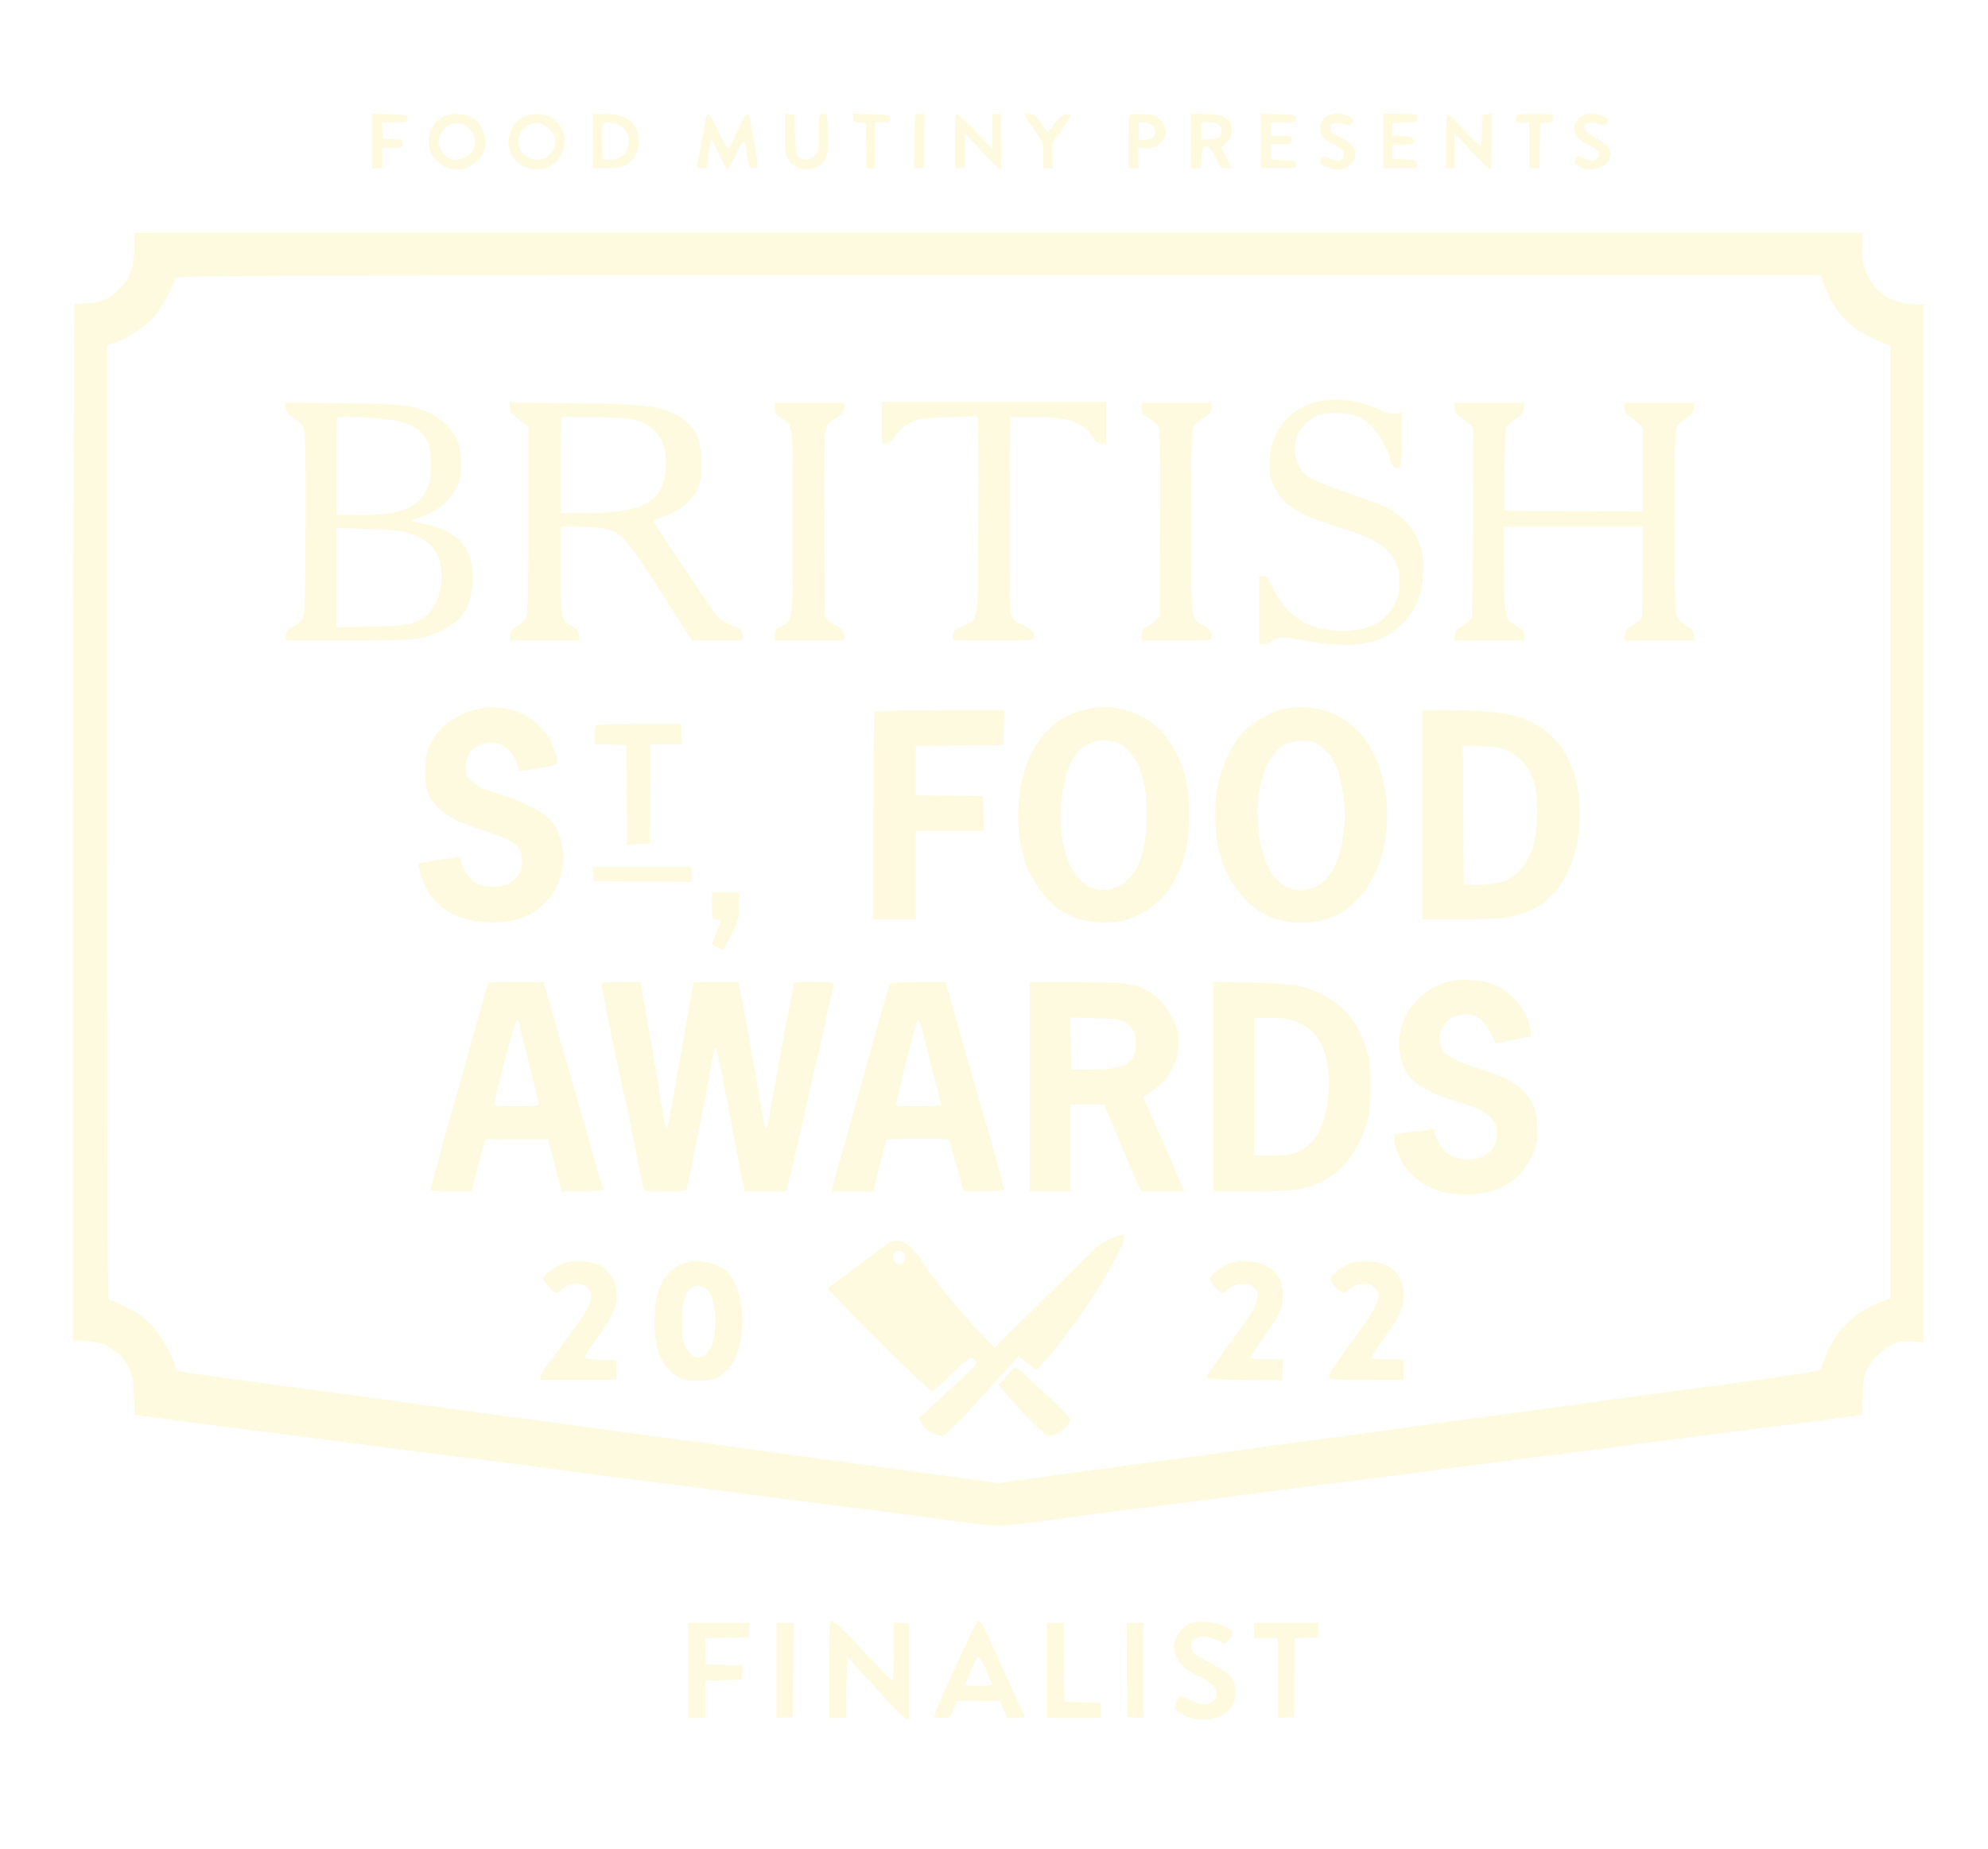
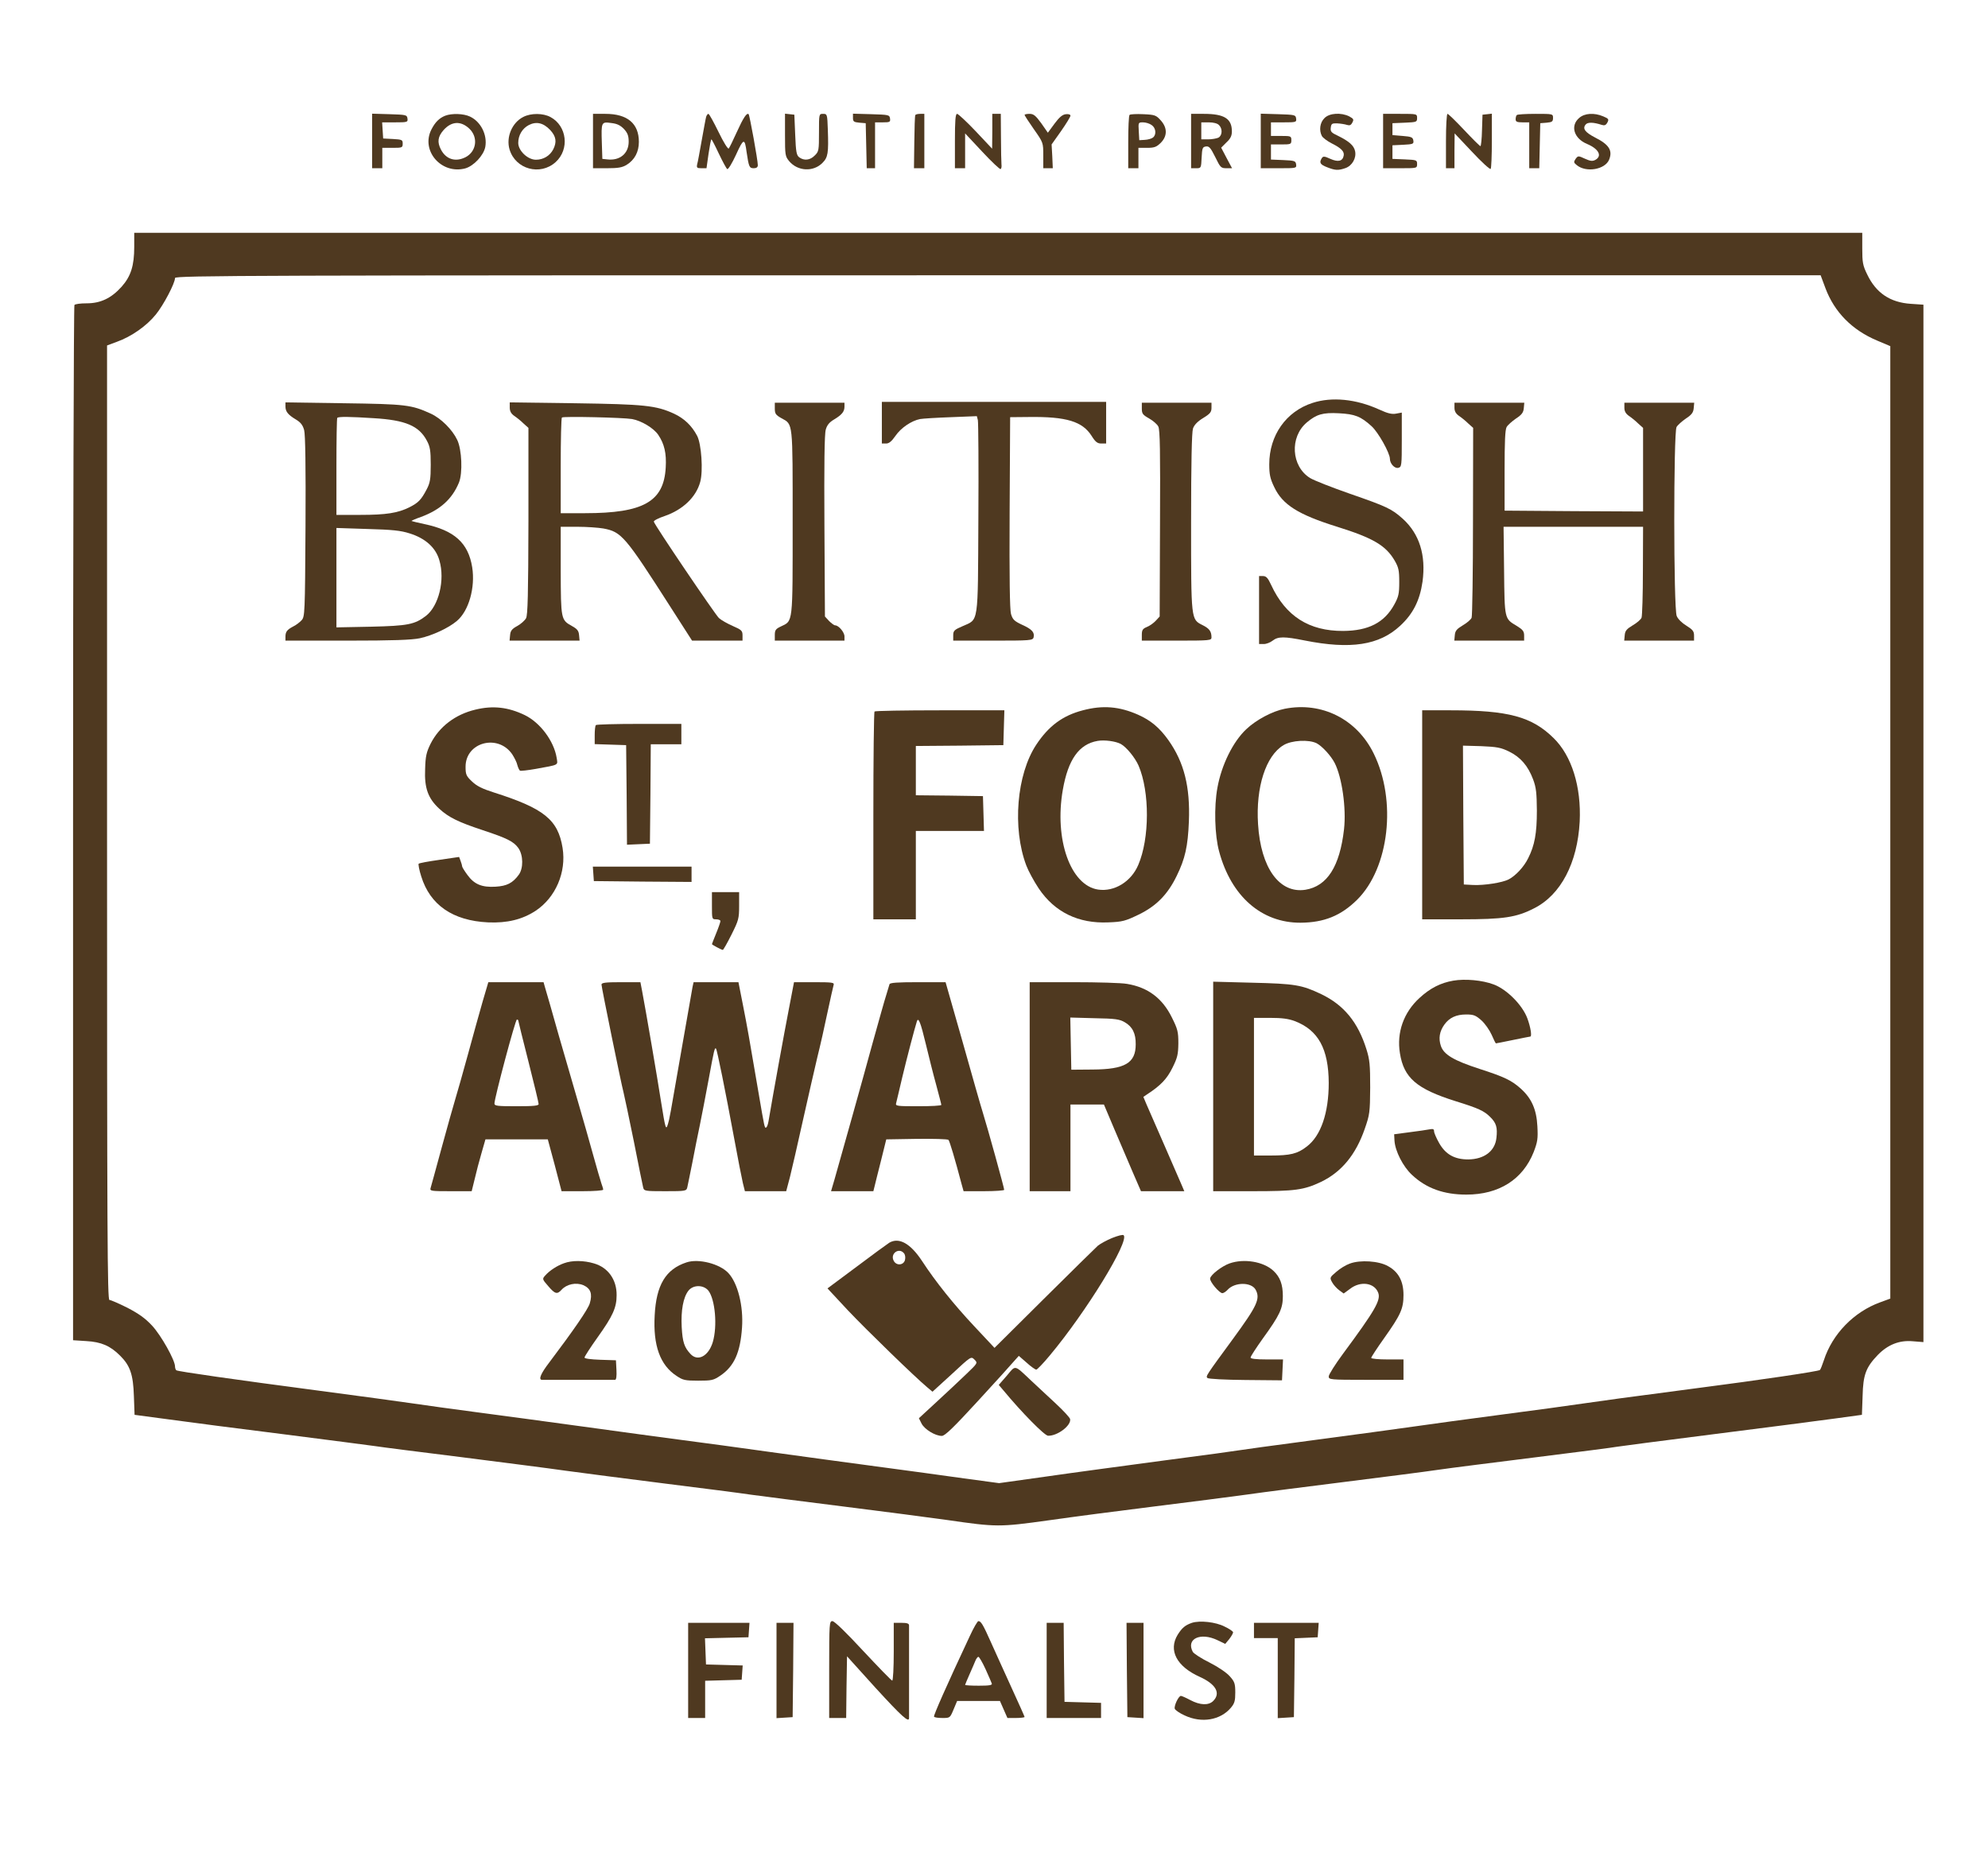
<svg xmlns="http://www.w3.org/2000/svg" version="1.0" width="1170pt" height="1088pt" viewBox="0 0 1170 1088" preserveAspectRatio="xMidYMid meet">
-   <g transform="translate(0,1088) scale(0.1,-0.1)" fill="#fefae0" stroke="none">
+   <g transform="translate(0,1088) scale(0.1,-0.1)" fill="#4f3920" stroke="none">
    <path d="M2190 10050 l0 -160 30 0 30 0 0 60 0 60 60 0 c57 0 60 1 60 25 0 22 -4 24 -57 27 l-58 3 -3 48 -3 47 76 0 c73 0 76 1 73 23 -3 21 -8 22 -105 25 l-103 3 0 -161z" />
    <path d="M2620 10199 c-35 -14 -59 -38 -81 -81 -64 -125 59 -266 199 -229 50 14 108 76 118 126 13 71 -26 149 -90 179 -38 18 -107 20 -146 5z m142 -76 c54 -51 42 -135 -22 -168 -59 -30 -115 -13 -145 45 -23 44 -18 76 15 114 47 53 102 56 152 9z" />
    <path d="M3080 10192 c-66 -33 -103 -119 -81 -192 35 -116 180 -156 271 -74 83 75 67 213 -30 265 -44 24 -115 24 -160 1z m158 -77 c35 -38 40 -70 18 -114 -20 -38 -58 -61 -102 -61 -48 0 -104 53 -104 99 0 45 24 85 62 105 45 23 86 13 126 -29z" />
    <path d="M3490 10050 l0 -160 83 0 c64 0 89 4 115 20 47 29 72 76 72 135 0 108 -67 165 -197 165 l-73 0 0 -160z m183 70 c21 -23 27 -40 27 -74 0 -69 -52 -113 -126 -104 l-29 3 -3 94 c-4 124 -3 125 56 117 35 -4 54 -14 75 -36z" />
    <path d="M4156 10193 c-3 -10 -14 -72 -26 -138 -12 -66 -23 -130 -27 -142 -4 -20 -1 -23 25 -23 l30 0 12 85 c7 47 14 85 17 85 2 0 22 -38 44 -85 22 -46 44 -87 49 -90 6 -3 29 35 52 85 44 97 51 99 62 15 13 -87 16 -95 42 -95 16 0 24 6 24 18 0 30 -48 293 -54 300 -11 10 -31 -20 -71 -108 -21 -47 -42 -89 -46 -94 -5 -5 -32 39 -60 97 -29 59 -55 107 -60 107 -4 0 -10 -8 -13 -17z" />
    <path d="M4620 10086 c0 -119 1 -126 25 -155 50 -59 141 -64 195 -10 33 33 37 57 32 197 -3 90 -4 92 -28 92 -24 0 -24 0 -24 -110 0 -104 -1 -112 -25 -135 -27 -28 -62 -32 -91 -11 -16 12 -20 30 -24 133 l-5 118 -27 3 -28 3 0 -125z" />
    <path d="M5020 10186 c0 -21 5 -25 38 -28 l37 -3 3 -132 3 -133 24 0 25 0 0 135 0 135 46 0 c41 0 45 2 42 23 -3 21 -8 22 -110 25 l-108 3 0 -25z" />
    <path d="M5387 10203 c-3 -5 -5 -77 -6 -160 l-2 -153 30 0 31 0 0 160 0 160 -24 0 c-14 0 -27 -3 -29 -7z" />
    <path d="M5620 10050 l0 -160 30 0 30 0 0 103 0 102 101 -108 c55 -59 104 -105 108 -102 4 2 7 14 5 27 -1 13 -3 85 -3 161 l-1 137 -25 0 -25 0 0 -102 -1 -103 -97 103 c-53 56 -103 102 -109 102 -10 0 -13 -39 -13 -160z" />
    <path d="M6030 10204 c0 -4 25 -42 55 -85 55 -78 55 -79 55 -154 l0 -75 28 0 28 0 -3 70 -4 70 56 79 c30 43 55 84 55 90 0 7 -11 11 -27 9 -20 -2 -39 -18 -67 -56 l-39 -53 -39 56 c-33 45 -45 55 -69 55 -16 0 -29 -3 -29 -6z" />
    <path d="M6648 10204 c-5 -4 -8 -76 -8 -161 l0 -153 30 0 30 0 0 60 0 60 51 0 c43 0 55 5 80 29 40 40 40 89 0 133 -27 30 -34 33 -102 36 -41 2 -77 0 -81 -4z m130 -60 c25 -17 29 -56 8 -73 -8 -7 -30 -13 -48 -14 l-33 -2 -3 53 c-3 51 -3 52 25 52 16 0 39 -7 51 -16z" />
    <path d="M7010 10050 l0 -160 30 0 c29 0 29 1 32 63 3 55 5 62 25 65 19 3 28 -8 55 -62 30 -62 34 -66 66 -66 l33 0 -32 60 -32 61 31 31 c24 22 32 39 32 65 0 75 -45 103 -165 103 l-75 0 0 -160z m164 94 c22 -21 20 -61 -3 -74 -11 -5 -38 -10 -60 -10 l-41 0 0 50 0 50 44 0 c27 0 51 -6 60 -16z" />
    <path d="M7420 10050 l0 -160 106 0 c104 0 105 0 102 23 -3 20 -9 22 -75 25 l-73 3 0 44 0 45 60 0 c57 0 60 1 60 25 0 24 -3 25 -60 25 l-60 0 0 40 0 40 76 0 c72 0 75 1 72 23 -3 21 -8 22 -105 25 l-103 3 0 -161z" />
    <path d="M7795 10185 c-27 -26 -33 -72 -15 -106 6 -10 32 -30 58 -43 56 -28 75 -48 70 -72 -6 -33 -33 -39 -78 -19 -35 16 -43 17 -51 4 -16 -26 -10 -37 31 -53 48 -19 66 -20 109 -5 39 14 65 59 56 100 -7 33 -36 58 -101 90 -39 18 -45 25 -42 48 3 23 7 26 38 25 19 -1 45 -5 57 -9 16 -5 24 -2 32 14 10 18 7 22 -18 36 -48 24 -117 20 -146 -10z" />
    <path d="M8140 10050 l0 -160 100 0 c100 0 100 0 100 25 0 23 -3 24 -72 27 l-73 3 0 40 0 40 63 3 c59 3 63 5 60 25 -3 19 -11 23 -63 27 l-60 5 0 35 0 35 73 3 c69 3 72 4 72 27 0 25 0 25 -100 25 l-100 0 0 -160z" />
    <path d="M8510 10050 l0 -160 25 0 25 0 0 103 1 102 102 -108 c56 -60 105 -105 110 -101 4 4 7 79 7 166 l0 159 -27 -3 -28 -3 -3 -92 c-1 -51 -6 -93 -9 -93 -4 0 -47 43 -96 95 -49 52 -93 95 -98 95 -5 0 -9 -70 -9 -160z" />
    <path d="M8927 10203 c-4 -3 -7 -15 -7 -25 0 -14 8 -18 40 -18 l40 0 0 -135 0 -135 30 0 29 0 3 133 3 132 38 3 c32 3 37 7 37 28 0 24 0 24 -103 24 -57 0 -107 -3 -110 -7z" />
    <path d="M9294 10186 c-54 -46 -31 -121 46 -153 69 -29 91 -71 49 -94 -17 -9 -30 -7 -61 7 -39 18 -41 18 -55 -1 -12 -18 -12 -22 7 -37 55 -45 166 -26 190 32 22 54 0 89 -81 130 -60 31 -77 53 -57 77 12 15 46 14 95 -2 16 -5 24 -2 33 14 10 19 7 23 -24 36 -54 23 -110 19 -142 -9z" />
    <path d="M790 9427 c0 -111 -20 -173 -74 -234 -61 -68 -124 -98 -206 -98 -36 0 -68 -4 -72 -10 -4 -5 -8 -1379 -8 -3051 l0 -3041 78 -5 c88 -5 141 -28 198 -85 60 -59 78 -112 82 -239 l4 -110 202 -27 c110 -15 414 -55 673 -87 260 -33 503 -65 540 -70 38 -6 266 -35 508 -65 242 -31 519 -66 615 -80 96 -13 357 -47 580 -75 223 -28 452 -57 510 -66 58 -8 301 -39 540 -69 239 -30 516 -66 615 -80 290 -42 307 -42 595 -2 140 20 422 57 625 82 204 25 449 57 545 70 96 14 357 47 580 75 223 28 466 59 540 70 74 11 338 44 585 75 248 31 459 58 470 61 11 2 268 36 570 74 303 38 623 80 712 92 l161 22 4 111 c3 126 20 169 90 242 59 60 126 87 205 80 l63 -5 0 3053 0 3052 -74 5 c-122 8 -205 64 -257 173 -26 53 -29 71 -29 153 l0 92 -5085 0 -5085 0 0 -83z m9953 -242 c53 -142 157 -247 304 -309 l78 -33 0 -2803 0 -2802 -60 -22 c-154 -56 -281 -186 -331 -341 -9 -27 -19 -53 -23 -57 -7 -8 -345 -58 -731 -108 -484 -64 -494 -65 -660 -89 -74 -11 -292 -41 -485 -66 -192 -25 -424 -57 -515 -70 -91 -13 -356 -49 -590 -80 -234 -31 -432 -58 -440 -60 -8 -2 -204 -29 -435 -59 -231 -31 -545 -73 -697 -95 l-278 -39 -207 28 c-115 16 -345 48 -513 70 -168 22 -449 61 -625 85 -176 25 -408 56 -515 70 -107 14 -373 50 -590 80 -217 30 -501 68 -630 85 -129 17 -296 40 -370 51 -74 11 -319 44 -545 74 -509 67 -836 114 -847 121 -4 3 -8 13 -8 23 0 37 -82 183 -135 240 -40 43 -78 70 -145 105 -50 25 -98 46 -106 46 -12 0 -14 371 -14 2809 l0 2808 59 22 c84 30 174 93 228 160 45 55 113 184 113 215 0 15 455 16 4843 16 l4842 0 28 -75z" />
    <path d="M7725 8509 c-156 -50 -255 -191 -255 -361 0 -60 5 -84 29 -134 49 -104 140 -162 371 -234 211 -66 286 -110 338 -199 23 -40 27 -57 27 -126 0 -70 -4 -87 -30 -134 -58 -105 -151 -153 -300 -154 -201 -1 -339 87 -424 271 -19 41 -29 52 -48 52 l-23 0 0 -200 0 -200 28 0 c15 0 38 9 52 20 32 25 68 25 188 1 271 -54 439 -28 562 86 76 70 116 149 132 260 21 156 -18 281 -116 370 -66 59 -94 72 -313 148 -103 36 -208 77 -233 92 -111 69 -121 241 -19 327 57 48 94 59 189 54 94 -5 128 -18 192 -76 39 -35 108 -158 108 -192 0 -28 28 -59 50 -53 19 5 20 14 20 165 l0 160 -33 -6 c-25 -5 -50 1 -100 24 -136 62 -279 76 -392 39z" />
    <path d="M5190 8393 l0 -123 25 0 c17 0 32 12 55 45 32 47 94 89 145 99 17 3 98 8 182 11 l152 6 6 -23 c3 -13 5 -273 3 -579 -3 -633 3 -591 -93 -634 -49 -21 -55 -27 -55 -54 l0 -31 234 0 c219 0 234 1 239 19 7 29 -9 48 -67 74 -47 22 -56 31 -66 64 -7 26 -10 209 -8 598 l3 560 110 1 c221 3 316 -26 370 -112 22 -35 34 -44 56 -44 l29 0 0 123 0 122 -660 0 -660 0 0 -122z" />
    <path d="M1680 8488 c0 -30 15 -49 62 -77 28 -17 40 -33 48 -62 7 -26 10 -217 8 -568 -3 -513 -4 -530 -23 -551 -11 -12 -33 -29 -50 -37 -36 -19 -45 -31 -45 -60 l0 -23 363 0 c272 0 378 4 428 14 73 16 169 60 218 102 70 59 109 196 90 316 -23 143 -105 217 -282 254 -39 8 -73 17 -75 18 -1 2 24 13 56 24 113 42 183 105 223 202 23 56 17 195 -10 251 -29 61 -95 127 -156 155 -114 52 -147 56 -512 61 l-343 5 0 -24z m520 -69 c186 -11 266 -45 312 -132 19 -35 23 -58 23 -142 0 -85 -4 -107 -24 -145 -32 -61 -48 -78 -101 -105 -68 -34 -137 -45 -290 -45 l-140 0 0 283 c0 156 2 286 5 288 7 8 77 7 215 -2z m211 -678 c93 -29 154 -84 175 -159 34 -115 -4 -269 -80 -327 -66 -50 -106 -58 -323 -63 l-203 -4 0 292 0 293 183 -6 c146 -4 195 -9 248 -26z" />
    <path d="M3000 8482 c0 -22 8 -36 26 -49 15 -10 40 -30 55 -45 l29 -26 0 -549 c-1 -429 -4 -553 -14 -571 -7 -13 -30 -34 -52 -46 -31 -17 -40 -28 -42 -54 l-3 -32 206 0 206 0 -3 32 c-2 26 -11 37 -42 54 -65 36 -65 40 -66 327 l0 257 99 0 c54 0 123 -5 152 -10 107 -20 128 -45 395 -462 l127 -198 148 0 149 0 0 31 c0 27 -6 33 -57 55 -32 14 -69 35 -82 47 -23 22 -378 546 -383 567 -2 6 27 21 63 33 108 37 186 112 210 201 18 65 7 223 -18 271 -32 61 -77 103 -137 131 -106 48 -172 55 -583 61 l-383 5 0 -30z m720 -68 c55 -10 127 -53 154 -93 36 -53 49 -109 44 -192 -11 -201 -131 -269 -475 -269 l-143 0 0 278 c0 153 3 282 7 285 7 8 361 0 413 -9z" />
    <path d="M4560 8476 c0 -30 5 -38 39 -57 69 -38 66 -14 66 -613 0 -605 3 -578 -70 -613 -30 -14 -35 -22 -35 -50 l0 -33 205 0 205 0 0 25 c0 24 -34 65 -55 65 -6 0 -22 12 -36 26 l-24 26 -3 531 c-2 358 0 544 8 569 7 26 21 43 48 59 47 28 62 47 62 76 l0 23 -205 0 -205 0 0 -34z" />
    <path d="M6720 8476 c0 -30 5 -37 42 -58 23 -13 48 -34 55 -48 10 -20 12 -144 10 -572 l-2 -546 -23 -25 c-13 -14 -37 -31 -53 -37 -24 -10 -29 -18 -29 -46 l0 -34 205 0 c195 0 205 1 205 19 0 35 -12 52 -52 72 -69 35 -68 25 -68 607 0 348 4 529 11 550 7 21 27 42 60 62 41 25 49 35 49 60 l0 30 -205 0 -205 0 0 -34z" />
    <path d="M8560 8480 c0 -20 8 -34 26 -47 15 -10 40 -30 55 -45 l29 -26 -1 -549 c0 -301 -4 -557 -8 -568 -4 -11 -28 -31 -52 -45 -35 -21 -45 -32 -47 -58 l-3 -32 205 0 206 0 0 30 c0 25 -8 35 -44 57 -72 43 -71 38 -74 326 l-3 257 410 0 411 0 -1 -257 c0 -142 -4 -267 -8 -278 -4 -11 -28 -31 -52 -45 -35 -21 -45 -32 -47 -58 l-3 -32 205 0 206 0 0 30 c0 25 -8 35 -45 58 -25 15 -50 39 -57 57 -19 43 -19 1080 -1 1112 7 12 32 34 55 50 34 22 44 36 46 61 l3 32 -205 0 -206 0 0 -30 c0 -20 8 -34 26 -47 15 -10 40 -30 55 -45 l29 -26 0 -246 0 -246 -407 2 -408 3 0 235 c0 170 3 241 12 257 7 12 32 34 55 50 34 22 44 36 46 61 l3 32 -205 0 -206 0 0 -30z" />
    <path d="M2798 6704 c-118 -28 -213 -100 -264 -201 -24 -49 -30 -72 -32 -149 -5 -111 17 -172 83 -233 55 -51 113 -79 255 -126 145 -48 183 -67 211 -106 29 -42 30 -119 2 -157 -36 -49 -70 -66 -136 -70 -81 -5 -126 14 -166 69 -17 23 -31 46 -31 50 0 4 -4 19 -9 32 l-9 24 -116 -17 c-64 -9 -119 -19 -122 -23 -3 -3 3 -37 15 -74 52 -169 186 -261 393 -271 113 -5 202 17 280 68 118 78 182 227 159 370 -27 167 -110 233 -406 327 -66 21 -99 37 -127 64 -34 32 -38 41 -38 87 0 144 190 195 274 74 13 -20 28 -49 31 -65 4 -15 11 -29 15 -32 4 -3 46 2 92 10 142 26 131 20 124 66 -16 98 -97 207 -188 251 -98 47 -187 57 -290 32z" />
    <path d="M6373 6700 c-119 -31 -201 -92 -274 -202 -116 -175 -142 -491 -59 -711 12 -32 45 -93 73 -135 94 -140 234 -208 410 -200 83 3 100 8 179 46 103 50 170 118 223 227 50 102 66 174 72 321 8 204 -28 348 -121 479 -53 74 -104 116 -178 149 -111 49 -208 57 -325 26z m223 -198 c33 -18 84 -80 105 -128 66 -154 65 -429 -2 -584 -42 -99 -141 -159 -236 -145 -163 24 -259 296 -208 587 31 178 95 269 205 288 41 7 106 -2 136 -18z" />
    <path d="M7561 6709 c-72 -14 -168 -65 -226 -120 -79 -74 -146 -211 -170 -344 -21 -113 -16 -282 10 -376 71 -264 250 -420 479 -419 139 1 238 41 334 136 188 188 233 582 97 859 -99 203 -306 307 -524 264z m188 -203 c32 -17 84 -73 106 -116 43 -84 69 -266 55 -390 -25 -219 -99 -335 -227 -356 -153 -24 -263 128 -279 386 -14 218 46 403 150 465 48 29 149 34 195 11z" />
    <path d="M5147 6693 c-4 -3 -7 -280 -7 -615 l0 -608 125 0 125 0 0 260 0 260 200 0 201 0 -3 103 -3 102 -197 3 -198 2 0 145 0 145 258 2 257 3 3 103 3 102 -379 0 c-208 0 -382 -3 -385 -7z" />
    <path d="M8370 6085 l0 -615 228 0 c251 0 326 11 431 65 157 79 255 267 268 510 10 205 -47 388 -154 492 -128 126 -267 163 -605 163 l-168 0 0 -615z m512 372 c67 -33 111 -84 141 -164 18 -48 21 -80 22 -183 0 -134 -13 -205 -51 -280 -24 -50 -74 -104 -115 -125 -36 -19 -143 -36 -209 -33 l-55 3 -3 409 -2 408 107 -3 c93 -4 116 -8 165 -32z" />
    <path d="M3507 6613 c-4 -3 -7 -30 -7 -59 l0 -53 93 -3 92 -3 3 -293 2 -293 68 3 67 3 3 293 2 292 90 0 90 0 0 60 0 60 -248 0 c-137 0 -252 -3 -255 -7z" />
    <path d="M3492 5738 l3 -43 288 -3 287 -2 0 45 0 45 -291 0 -290 0 3 -42z" />
    <path d="M4190 5550 c0 -79 0 -80 25 -80 14 0 25 -5 25 -10 0 -6 -11 -38 -25 -72 -14 -34 -25 -63 -25 -64 0 -4 57 -34 64 -34 3 0 26 40 51 90 42 84 45 95 45 170 l0 80 -80 0 -80 0 0 -80z" />
    <path d="M8553 5109 c-75 -13 -136 -44 -199 -102 -93 -85 -135 -203 -115 -325 23 -145 98 -210 327 -282 135 -42 168 -57 204 -93 36 -35 44 -62 37 -123 -8 -78 -72 -126 -166 -127 -80 0 -133 29 -171 96 -16 28 -30 60 -30 69 0 14 -6 16 -27 12 -16 -3 -68 -11 -118 -17 l-90 -12 2 -38 c4 -61 50 -152 103 -201 84 -79 187 -116 320 -116 192 0 332 89 396 250 23 60 26 79 22 152 -5 99 -34 164 -97 221 -54 49 -98 70 -244 117 -151 49 -210 84 -227 135 -15 44 -8 86 21 126 29 40 69 59 128 59 44 0 56 -5 90 -35 21 -19 48 -58 60 -85 12 -28 23 -50 25 -50 2 0 48 9 101 20 53 11 99 20 101 20 11 0 2 56 -17 107 -29 79 -122 172 -199 200 -67 25 -167 34 -237 22z" />
    <path d="M2841 4988 c-18 -62 -57 -203 -87 -313 -30 -110 -64 -229 -75 -265 -11 -36 -47 -164 -80 -285 -33 -121 -62 -228 -65 -237 -5 -17 5 -18 118 -18 l124 0 18 73 c9 39 27 108 40 152 l23 80 184 0 183 0 41 -152 40 -153 123 0 c69 0 122 4 122 9 0 5 -5 22 -11 38 -5 15 -28 93 -50 173 -22 80 -60 213 -84 295 -24 83 -76 263 -116 400 -39 138 -75 265 -81 283 l-9 32 -162 0 -163 0 -33 -112z m209 -113 c0 -3 27 -112 60 -242 33 -130 60 -242 60 -250 0 -10 -28 -13 -130 -13 -113 0 -130 2 -130 16 0 32 123 494 132 494 4 0 8 -2 8 -5z" />
    <path d="M3540 5086 c0 -16 116 -584 130 -636 5 -19 32 -148 60 -285 27 -138 52 -260 55 -272 5 -22 9 -23 130 -23 121 0 125 1 130 23 3 12 16 78 30 147 13 69 33 168 44 220 11 52 34 174 52 270 32 174 35 187 43 179 6 -6 55 -248 106 -524 22 -121 46 -241 52 -267 l12 -48 121 0 122 0 22 83 c11 45 46 195 76 332 31 138 69 305 85 372 17 68 44 187 60 265 17 79 33 151 36 161 5 15 -5 17 -114 17 l-119 0 -31 -162 c-26 -133 -94 -507 -119 -656 -3 -18 -9 -35 -14 -37 -9 -6 -10 1 -44 200 -58 340 -66 386 -92 518 l-27 137 -132 0 -132 0 -6 -27 c-3 -16 -31 -174 -62 -353 -75 -432 -73 -421 -83 -455 -12 -40 -15 -27 -41 135 -20 130 -90 538 -111 648 l-10 52 -115 0 c-90 0 -114 -3 -114 -14z" />
    <path d="M5235 5088 c-2 -7 -11 -35 -19 -63 -9 -27 -45 -156 -81 -285 -61 -224 -183 -658 -224 -802 l-20 -68 124 0 125 0 7 28 c3 15 21 83 38 152 l31 125 179 3 c98 1 182 -1 187 -6 7 -7 39 -115 77 -259 l12 -43 119 0 c66 0 120 4 120 8 0 12 -98 366 -125 452 -13 41 -67 231 -121 423 l-99 347 -163 0 c-121 0 -164 -3 -167 -12z m214 -353 c17 -71 44 -179 61 -240 16 -60 30 -113 30 -117 0 -5 -61 -8 -136 -8 -124 0 -135 1 -130 18 2 9 19 78 36 152 28 117 72 285 86 329 9 28 22 -5 53 -134z" />
    <path d="M6060 4485 l0 -615 120 0 120 0 0 255 0 255 98 0 99 0 60 -142 c34 -79 83 -194 109 -255 l49 -113 127 0 128 0 -14 33 c-19 44 -183 421 -208 477 l-19 45 22 15 c80 52 117 91 149 156 30 60 34 79 35 144 0 68 -4 84 -38 152 -56 114 -142 178 -264 198 -32 6 -174 10 -315 10 l-258 0 0 -615z m560 379 c45 -26 65 -66 64 -130 0 -110 -63 -147 -254 -148 l-125 -1 -3 153 -3 154 143 -4 c122 -2 148 -6 178 -24z" />
    <path d="M7140 4486 l0 -616 230 0 c254 0 303 7 405 55 120 58 204 159 257 312 29 83 31 97 32 243 0 133 -3 165 -22 225 -50 160 -133 261 -267 325 -114 54 -152 61 -407 67 l-228 6 0 -617z m480 385 c139 -53 199 -164 200 -364 0 -176 -46 -311 -129 -374 -55 -43 -97 -53 -213 -53 l-98 0 0 405 0 405 95 0 c69 0 108 -5 145 -19z" />
    <path d="M6546 3595 c-32 -13 -70 -34 -85 -46 -14 -13 -157 -153 -317 -312 l-291 -289 -119 127 c-121 129 -227 261 -308 385 -68 103 -135 140 -192 107 -11 -7 -98 -70 -192 -141 l-172 -128 121 -130 c113 -119 392 -390 466 -452 l31 -26 114 104 c113 105 113 105 133 85 20 -20 20 -20 -50 -87 -38 -37 -117 -110 -174 -163 l-103 -95 16 -32 c18 -34 80 -72 119 -72 18 0 68 48 213 206 104 113 200 219 214 236 l26 29 46 -40 c25 -23 51 -41 57 -41 5 0 41 37 79 83 215 257 470 673 435 708 -5 5 -34 -3 -67 -16z m-1226 -90 c7 -8 10 -25 6 -40 -8 -31 -50 -35 -66 -5 -23 42 30 81 60 45z" />
    <path d="M3319 3446 c-40 -14 -85 -43 -111 -73 -17 -19 -17 -21 18 -61 40 -47 53 -51 79 -22 30 33 85 45 128 27 43 -19 55 -51 38 -107 -10 -35 -99 -163 -237 -346 -51 -66 -67 -104 -44 -104 6 0 102 0 215 0 113 0 210 0 215 0 7 0 10 22 8 58 l-3 57 -92 3 c-57 2 -93 7 -93 13 0 6 35 60 77 119 90 126 112 175 112 248 1 91 -50 163 -133 187 -60 18 -129 19 -177 1z" />
    <path d="M4040 3451 c-122 -40 -178 -133 -187 -312 -10 -177 32 -293 129 -356 37 -25 50 -28 127 -28 79 0 90 2 131 30 81 55 117 136 127 282 9 127 -25 262 -80 321 -51 55 -176 87 -247 63z m129 -166 c40 -52 54 -208 26 -303 -25 -83 -89 -117 -132 -69 -36 39 -46 69 -51 158 -5 97 9 175 40 214 28 35 88 35 117 0z" />
    <path d="M7236 3445 c-45 -16 -110 -66 -114 -88 -4 -18 54 -87 72 -87 7 0 21 9 31 20 42 46 140 46 165 0 28 -53 10 -93 -135 -291 -156 -213 -160 -218 -149 -228 5 -6 106 -11 224 -12 l215 -2 3 62 3 61 -96 0 c-64 0 -95 4 -95 11 0 7 33 57 72 112 100 138 118 177 118 249 0 69 -16 113 -56 150 -58 54 -173 73 -258 43z" />
    <path d="M7944 3444 c-23 -8 -59 -30 -80 -49 -38 -32 -39 -34 -24 -61 8 -15 27 -36 42 -47 l26 -19 37 27 c61 48 143 37 166 -22 17 -44 -18 -104 -208 -361 -45 -61 -83 -121 -83 -132 0 -19 7 -20 220 -20 l220 0 0 60 0 60 -95 0 c-52 0 -95 4 -95 9 0 5 34 57 76 116 97 137 114 173 114 254 0 81 -29 136 -91 170 -54 31 -164 38 -225 15z" />
    <path d="M5926 2785 l-48 -55 29 -34 c106 -128 240 -264 261 -265 55 -2 137 60 130 98 -2 9 -39 49 -83 90 -44 41 -109 102 -145 135 -103 97 -91 94 -144 31z" />
    <path d="M4880 1055 l0 -285 50 0 50 0 2 181 3 182 169 -187 c154 -168 196 -206 196 -176 0 6 0 127 0 270 0 143 0 267 0 275 0 11 -12 15 -45 15 l-45 0 0 -170 c0 -93 -4 -170 -9 -170 -5 0 -81 79 -171 175 -100 108 -169 175 -181 175 -18 0 -19 -12 -19 -285z" />
    <path d="M5708 1253 c-137 -292 -215 -469 -211 -475 2 -5 24 -8 49 -8 45 0 45 0 66 50 l21 50 126 0 126 0 22 -50 22 -50 50 0 c28 0 51 3 51 6 0 3 -36 83 -79 177 -43 95 -98 215 -121 267 -45 101 -57 120 -72 120 -5 0 -28 -39 -50 -87z m92 -195 c18 -40 35 -79 37 -85 4 -10 -15 -13 -76 -13 -45 0 -81 2 -81 5 0 2 12 30 26 62 14 32 30 68 35 81 5 12 13 22 17 22 5 0 24 -33 42 -72z" />
    <path d="M7015 1330 c-40 -14 -58 -29 -84 -70 -56 -92 -6 -187 130 -248 95 -43 125 -96 79 -142 -27 -27 -77 -25 -134 5 -26 14 -51 25 -56 25 -14 0 -42 -60 -36 -76 3 -8 29 -26 58 -39 100 -47 210 -28 272 45 22 26 26 41 26 90 0 52 -4 64 -32 95 -18 21 -68 55 -119 81 -49 24 -93 53 -99 63 -41 77 45 117 145 69 l46 -22 24 29 c13 17 23 35 22 40 -2 6 -24 21 -50 33 -52 27 -145 37 -192 22z" />
    <path d="M4050 1050 l0 -280 50 0 50 0 0 110 0 109 108 3 107 3 3 42 3 42 -108 3 -108 3 -3 77 -3 77 128 3 128 3 3 43 3 42 -180 0 -181 0 0 -280z" />
    <path d="M4570 1049 l0 -280 48 3 47 3 3 278 2 277 -50 0 -50 0 0 -281z" />
    <path d="M6160 1050 l0 -280 160 0 160 0 0 45 0 44 -107 3 -108 3 -3 233 -2 232 -50 0 -50 0 0 -280z" />
    <path d="M6632 1053 l3 -278 48 -3 47 -3 0 280 0 281 -50 0 -50 0 2 -277z" />
    <path d="M7380 1285 l0 -45 70 0 70 0 0 -236 0 -235 48 3 47 3 3 232 2 232 68 3 67 3 3 43 3 42 -190 0 -191 0 0 -45z" />
  </g>
</svg>
